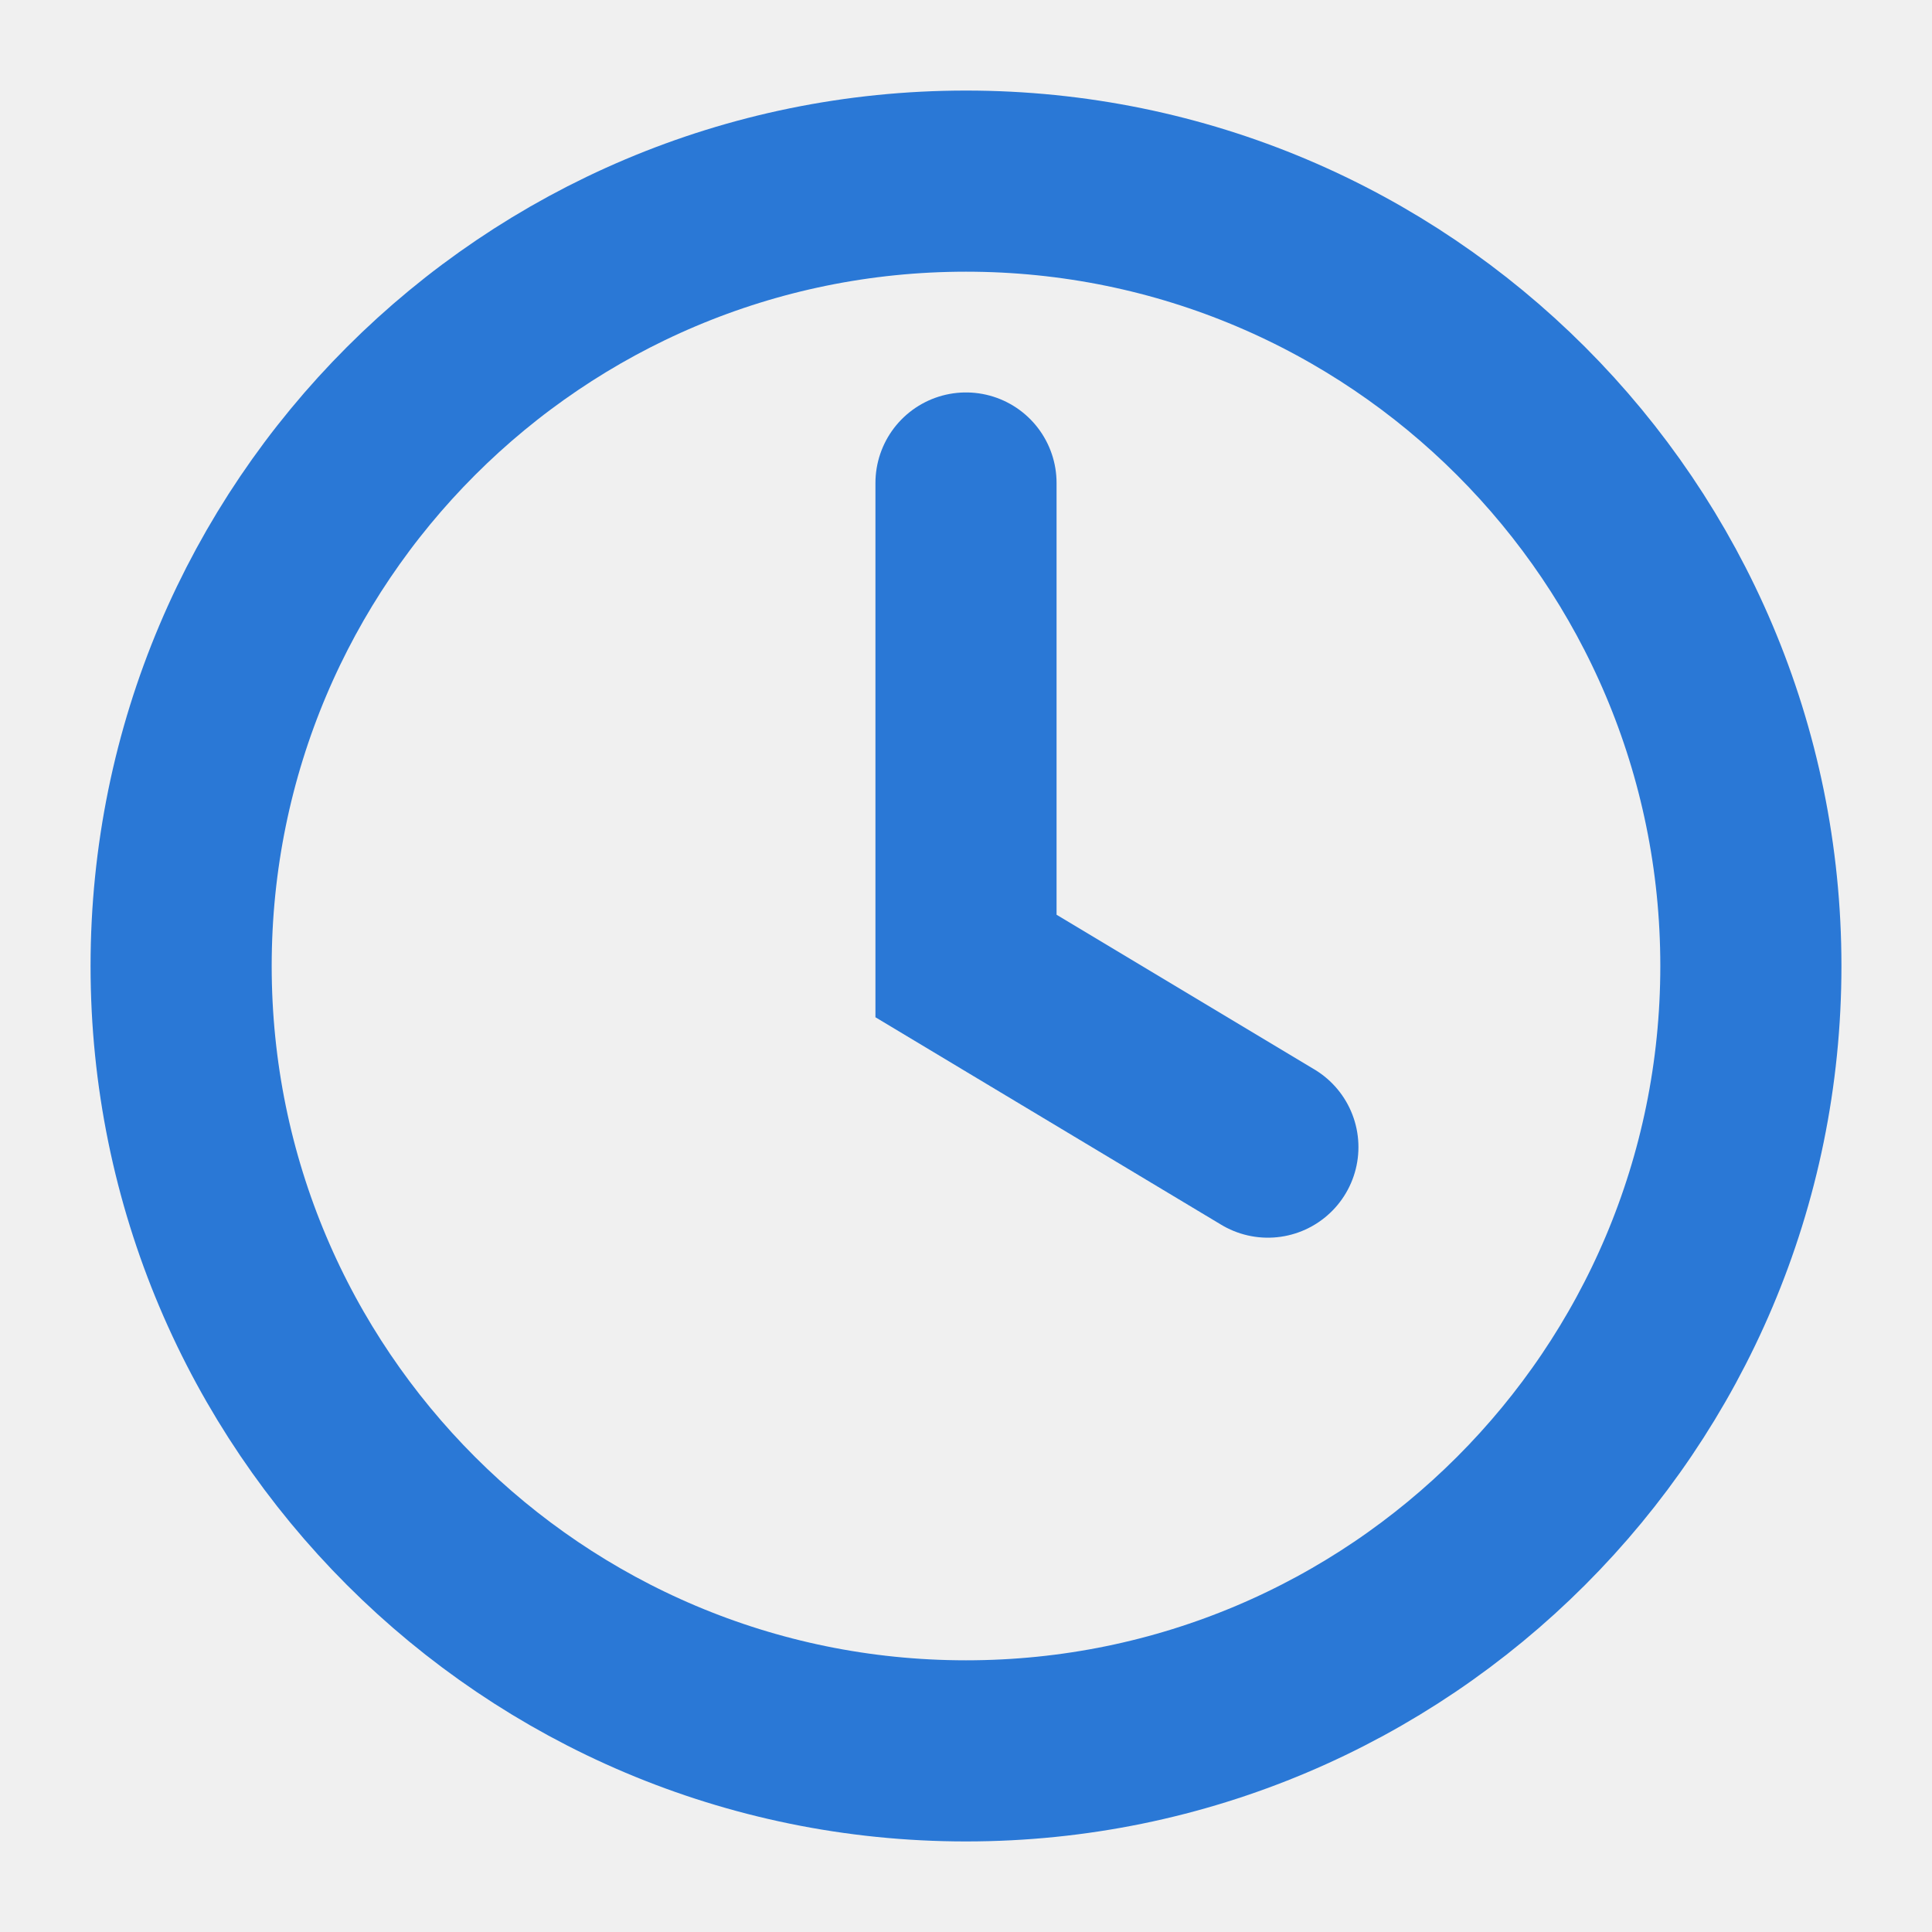
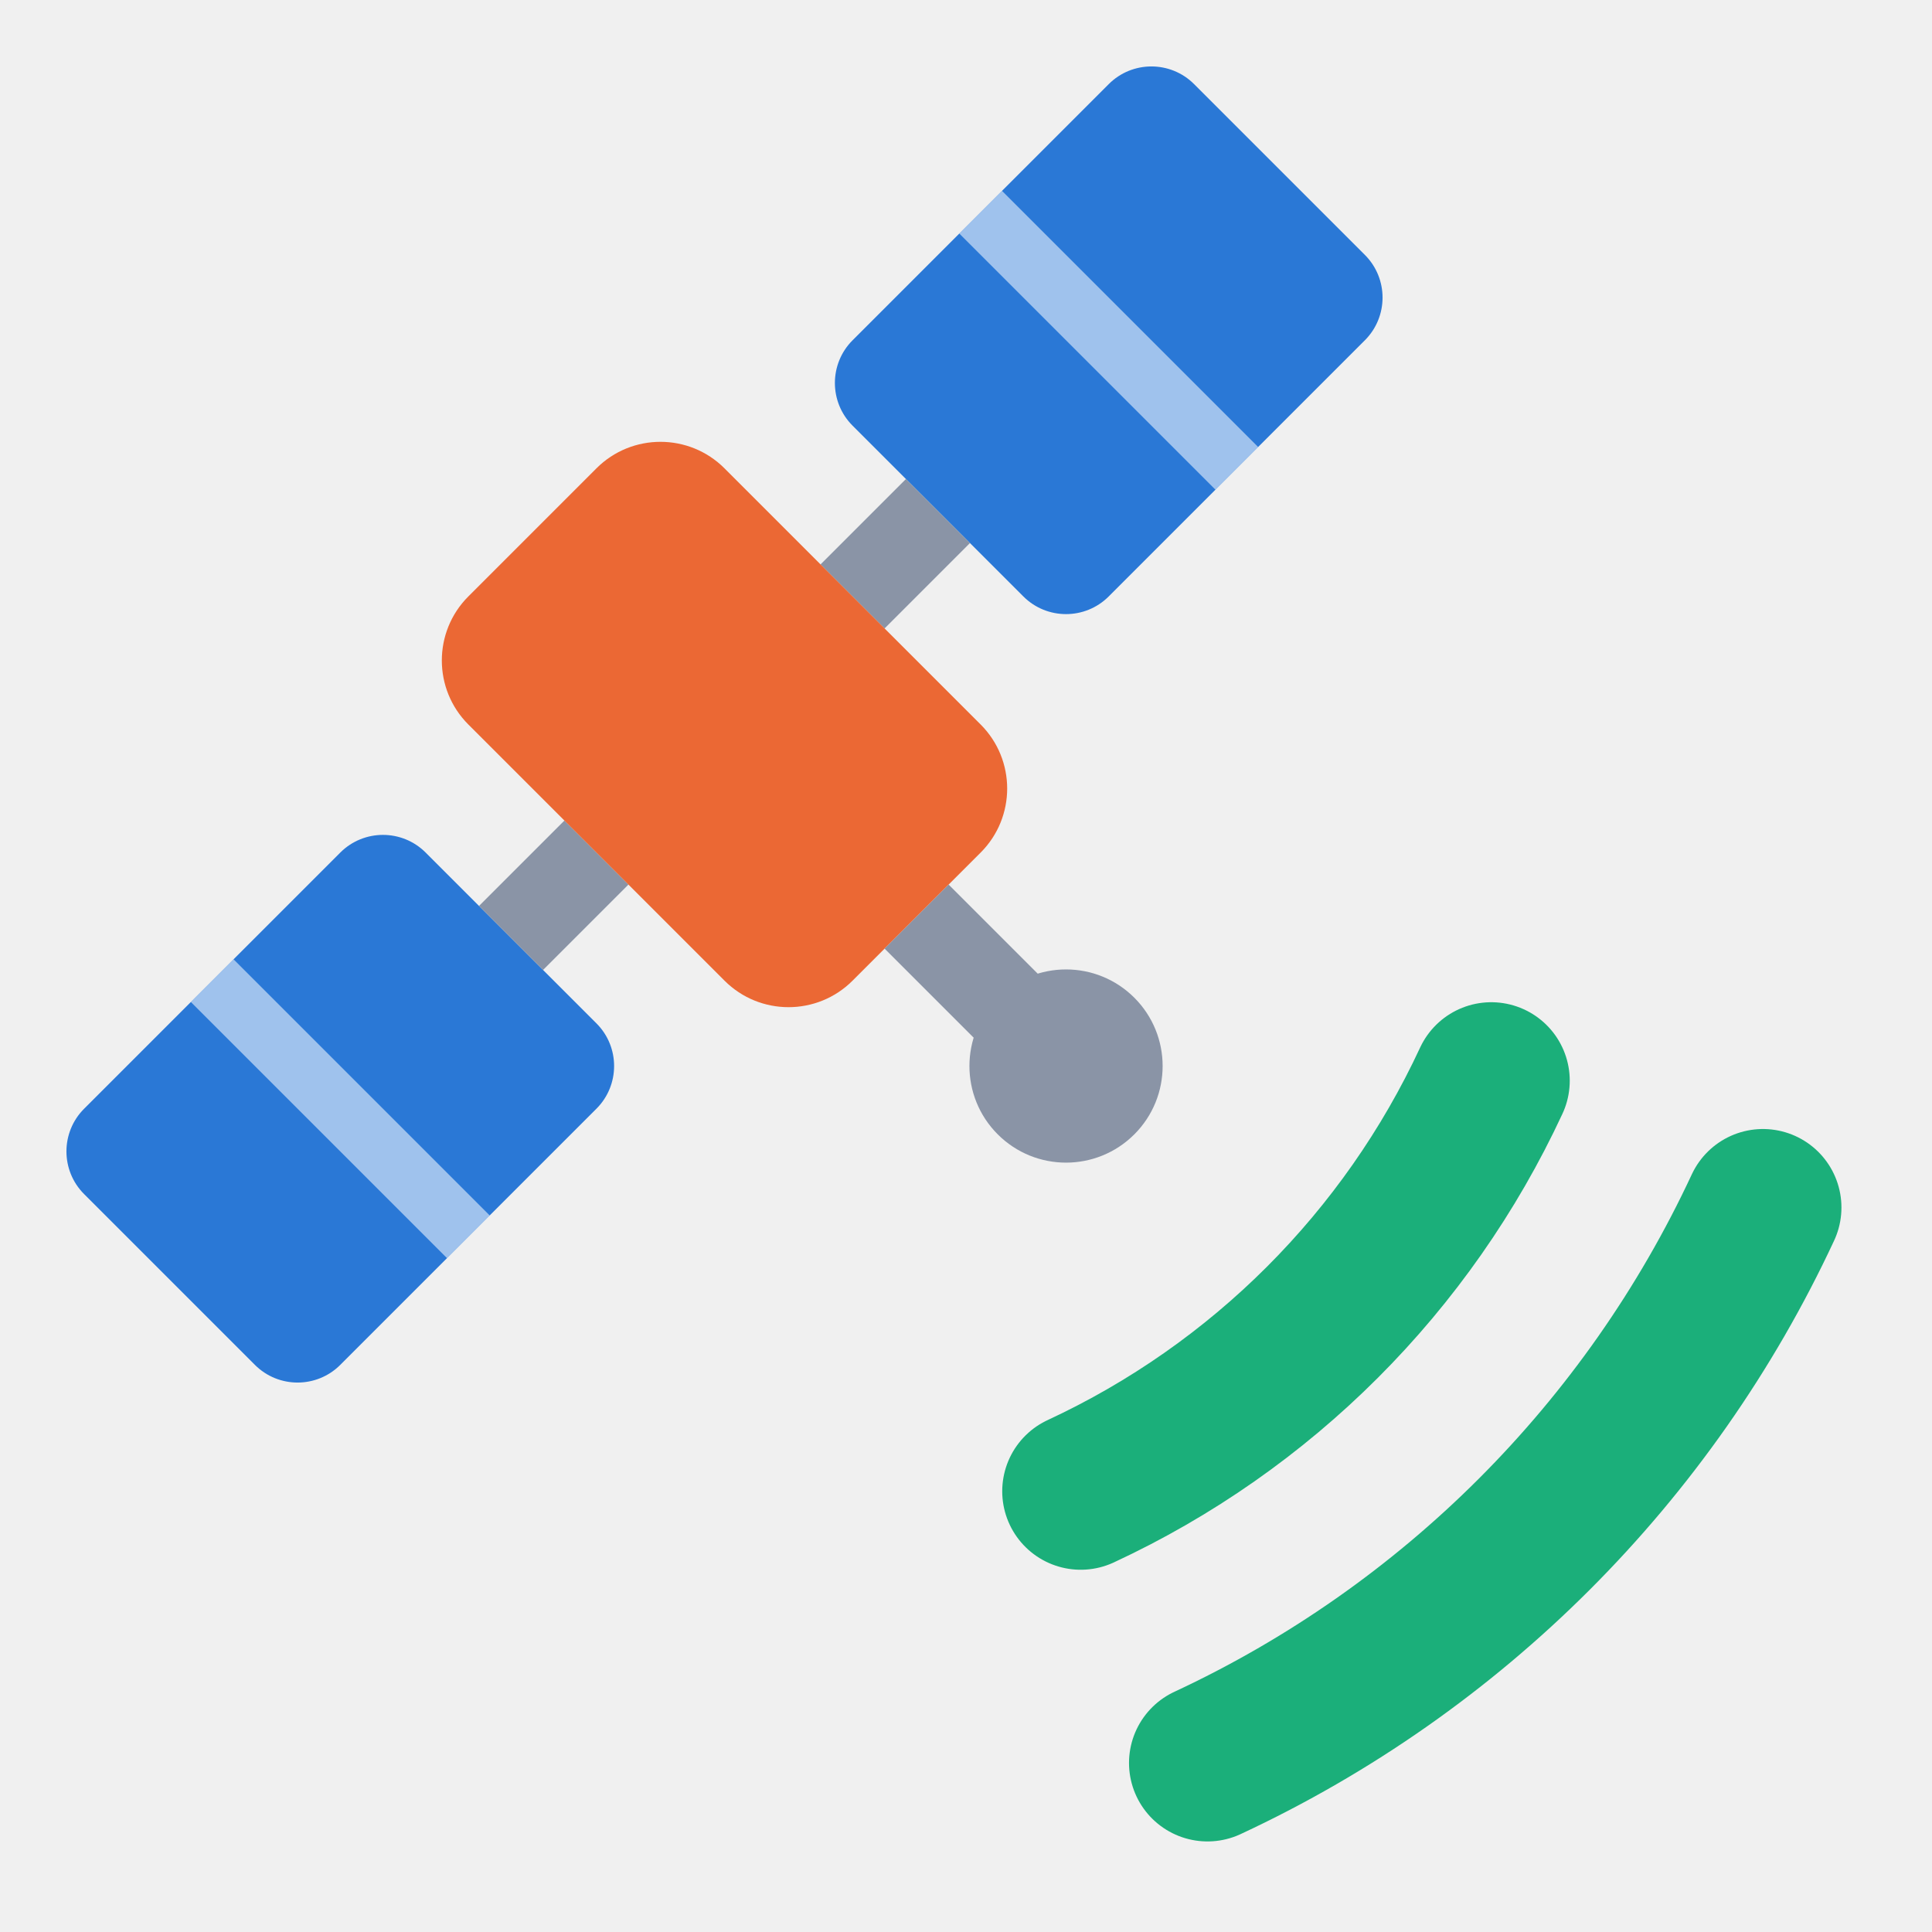
<svg xmlns="http://www.w3.org/2000/svg" viewBox="0 0 32 32">
-   <circle cx="16" cy="16" r="13" fill="none" stroke="#2a78d6" stroke-width="3" />
-   <path d="M16 8v8l5 3" fill="none" stroke="#2a78d6" stroke-width="3" stroke-linecap="round" />
+   <g transform="rotate(-45 12 12)">
+     <rect x="-1" y="9" width="8" height="6" rx="1" fill="#2a78d6" />
+     <rect x="17" y="9" width="8" height="6" rx="1" fill="#2a78d6" />
+     <path d="M3 9v6M21 9v6" stroke="#fff" stroke-opacity=".55" stroke-width="1" />
+     <path d="M7 12h2M15 12h2" stroke="#8a94a6" stroke-width="1.5" />
+     <rect x="9" y="7.5" width="6" height="9" rx="1.5" fill="#eb6834" />
+     <path d="M12 16.5v2.5" stroke="#8a94a6" stroke-width="1.5" />
+     <circle cx="12" cy="20" r="1.6" fill="#8a94a6" />
+   </g>
+   <path d="M24.7 17.9A14 14 0 0 1 17.9 24.7M29.2 20A19 19 0 0 1 20 29.2" fill="none" stroke="#1baf7a" stroke-width="2.6" stroke-linecap="round" />
</svg>
